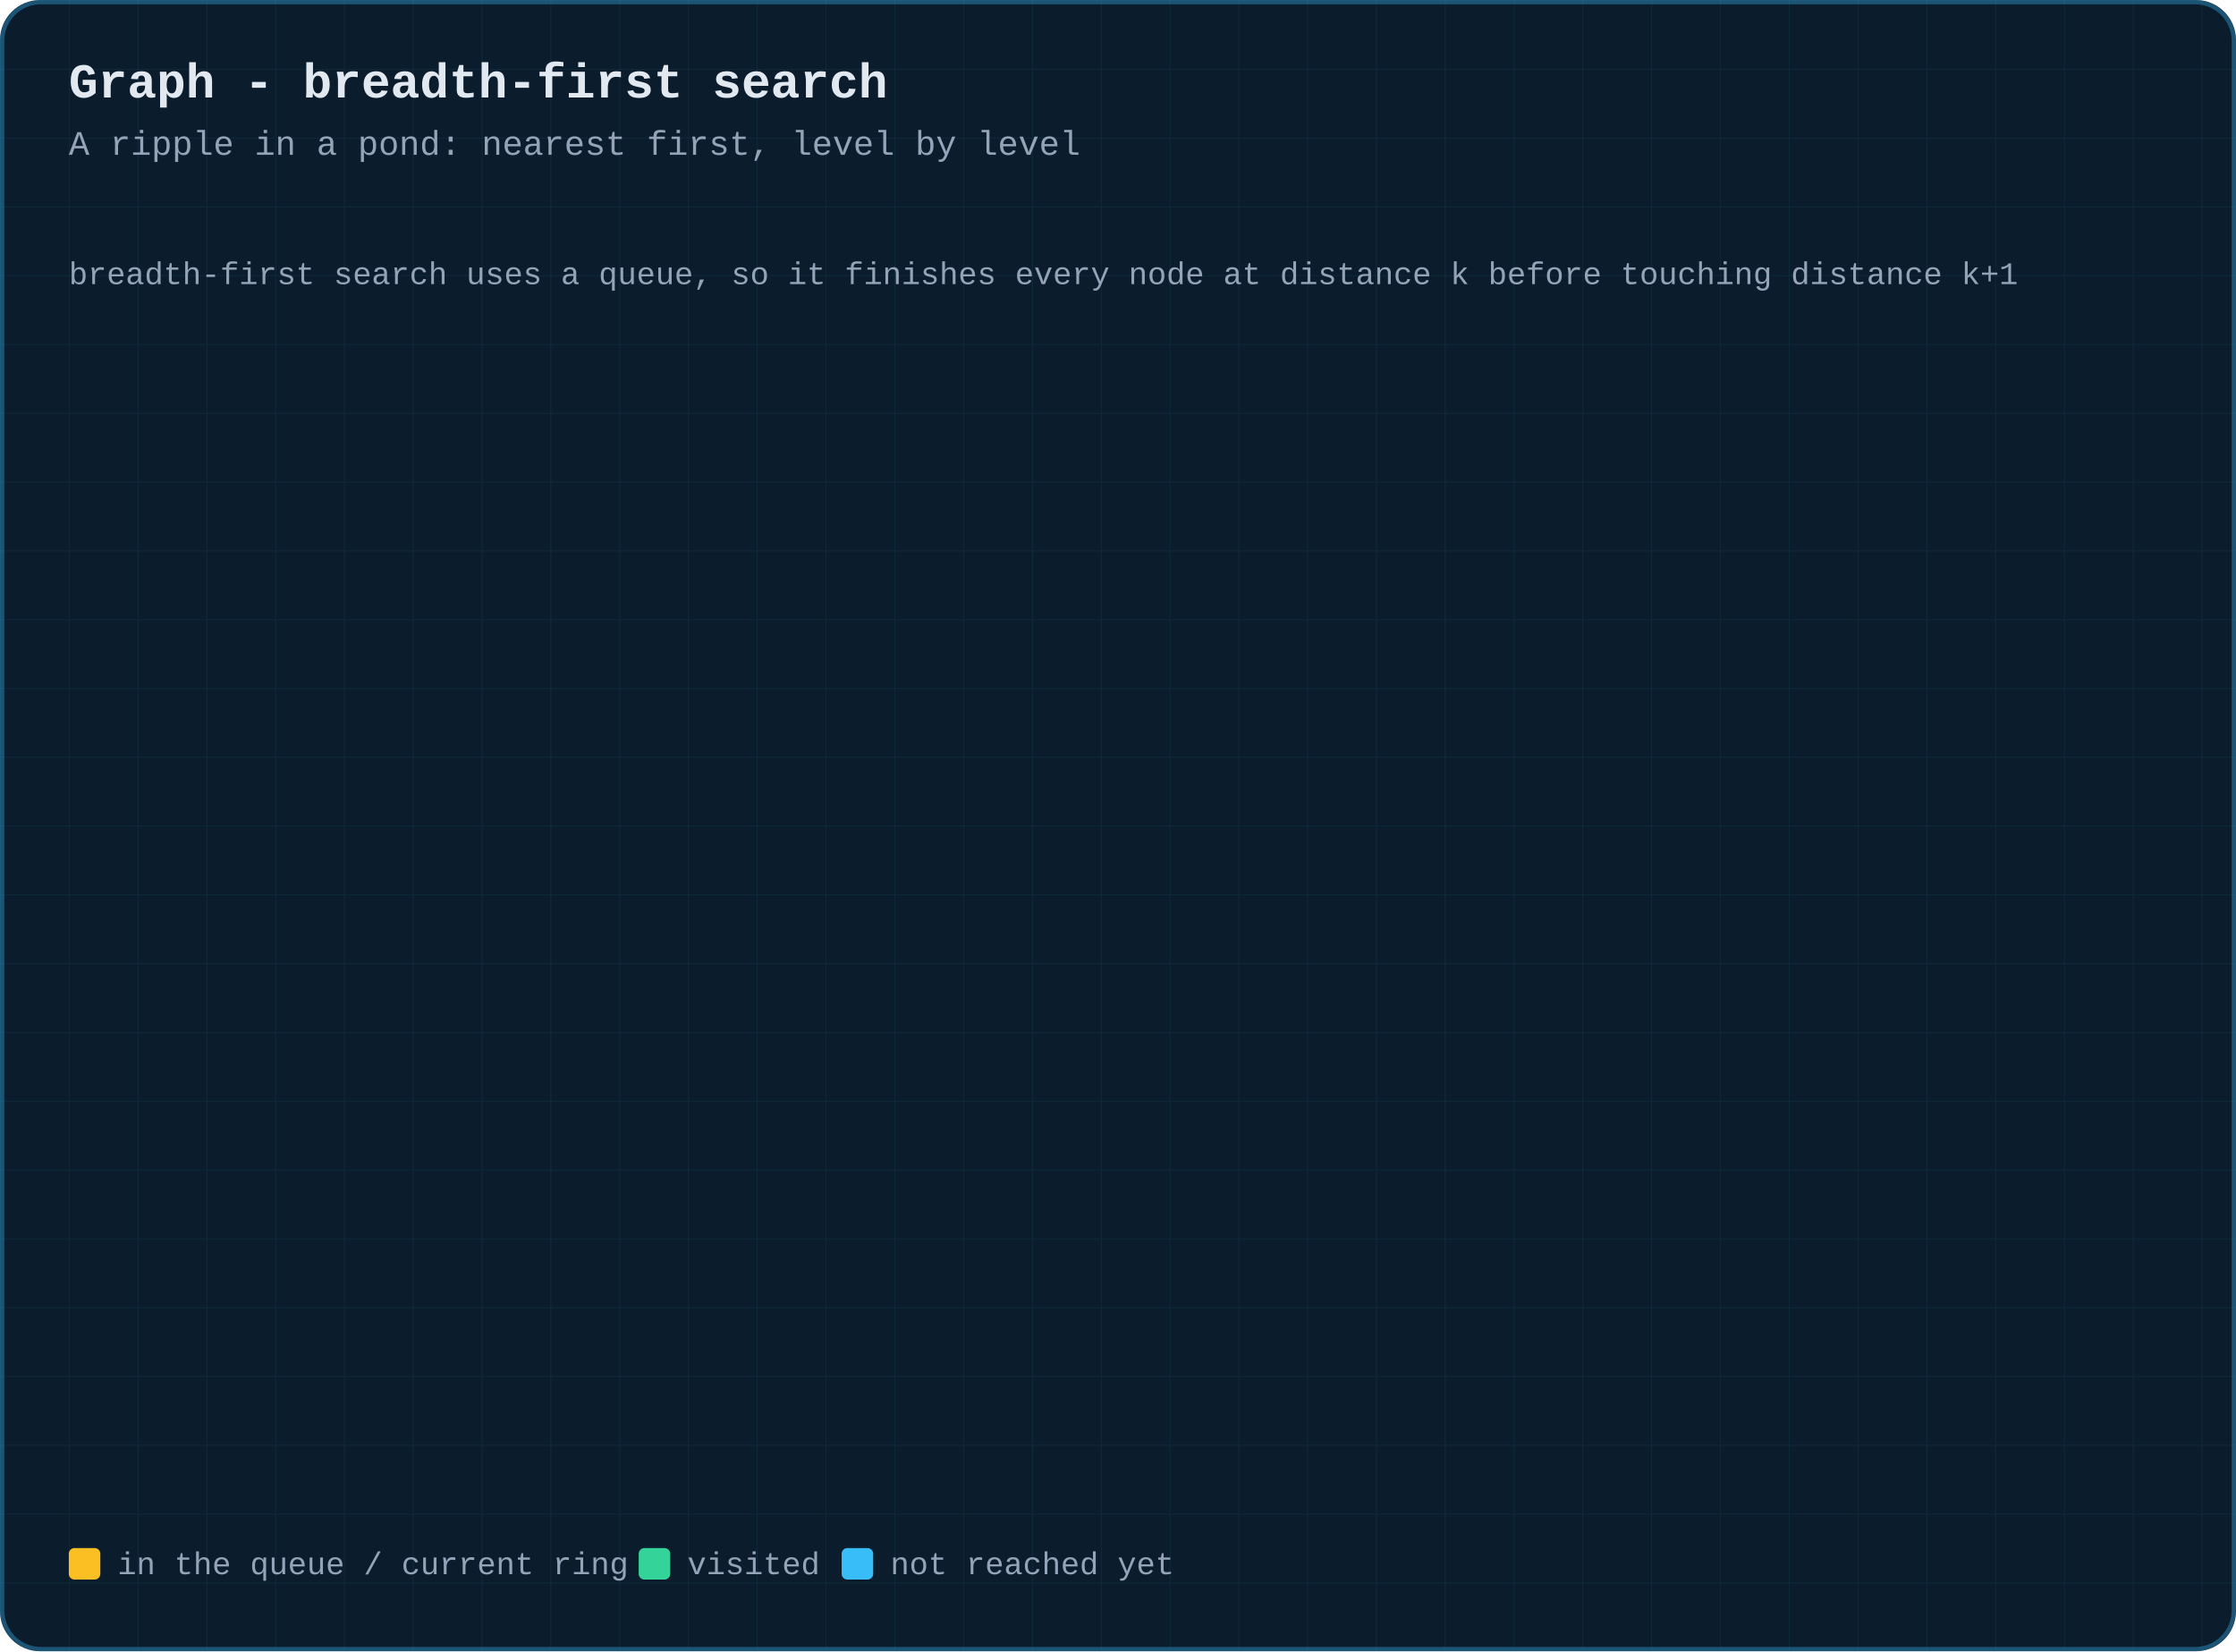
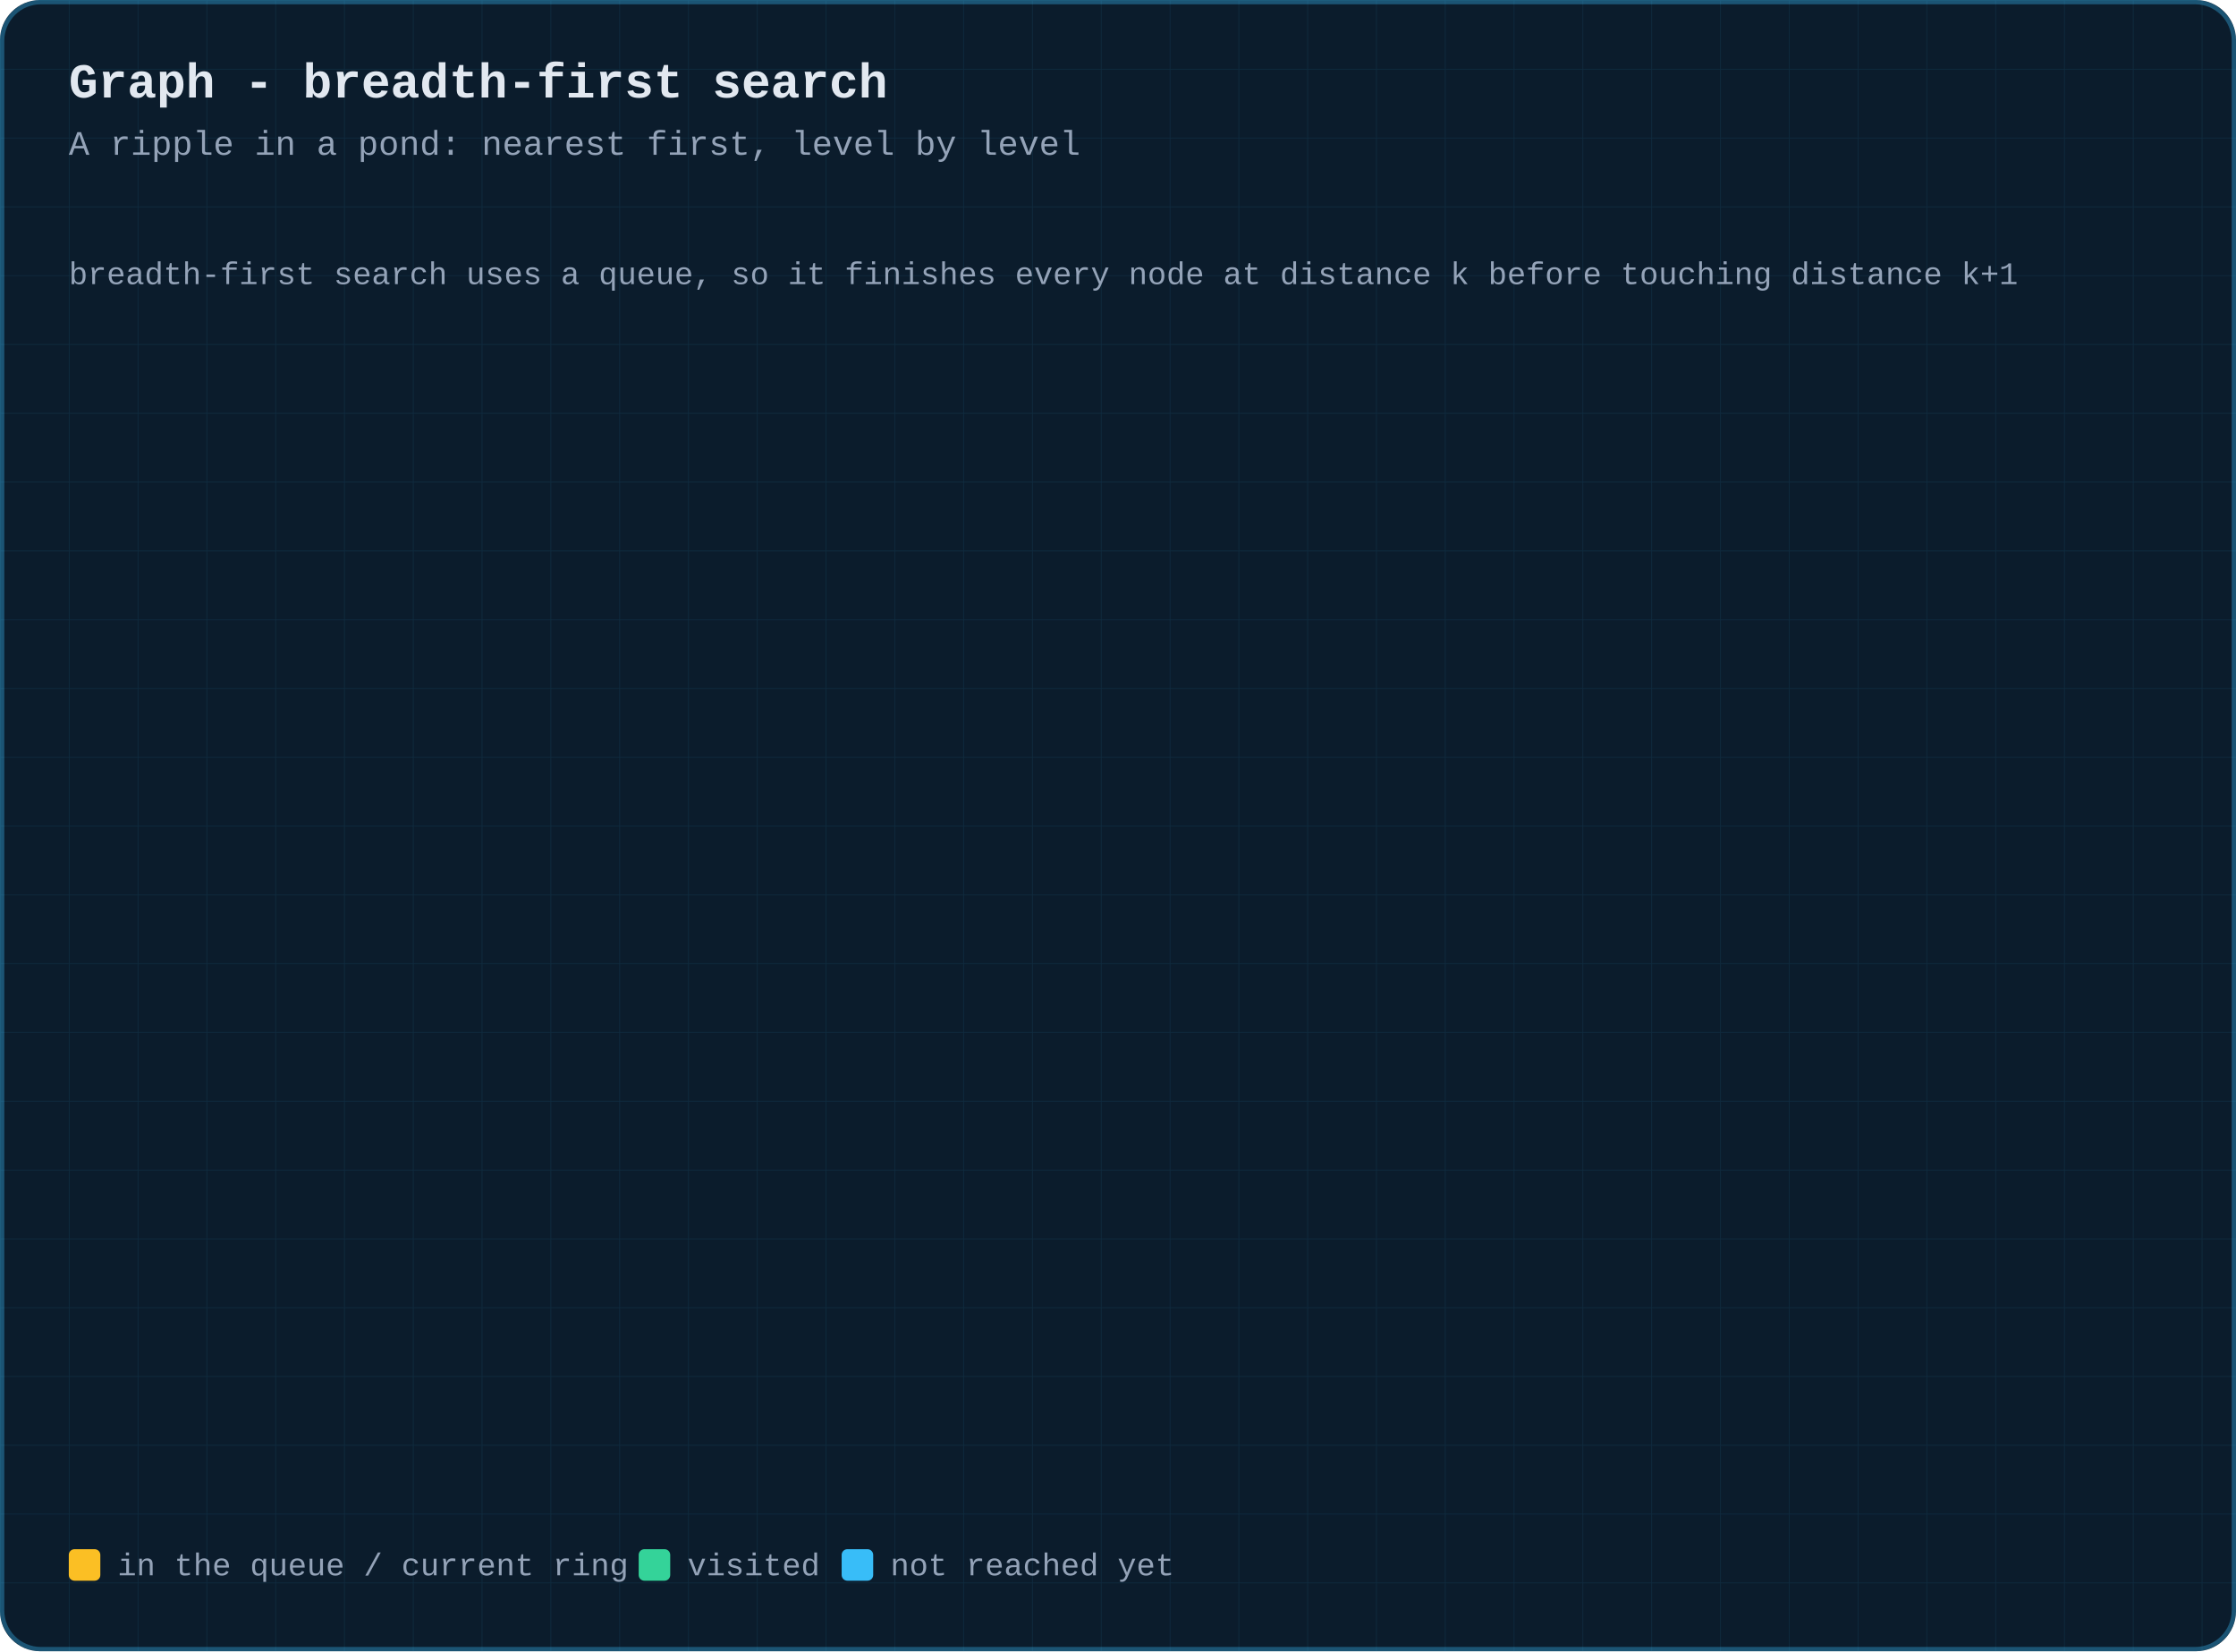
<svg xmlns="http://www.w3.org/2000/svg" viewBox="0 0 780 576" width="780" height="576" role="img" aria-label="Animation: breadth-first search expanding ring by ring from a start node using a queue">
  <defs>
    <pattern id="g" width="24" height="24" patternUnits="userSpaceOnUse">
      <path d="M24 0H0V24" fill="none" stroke="#38bdf8" stroke-width="0.5" opacity="0.09" />
    </pattern>
    <marker id="ar" viewBox="0 0 10 10" refX="9" refY="5" markerWidth="6" markerHeight="6" orient="auto-start-reverse">
      <path d="M0 0 L10 5 L0 10 z" fill="#38bdf8" />
    </marker>
    <marker id="ara" viewBox="0 0 10 10" refX="9" refY="5" markerWidth="6" markerHeight="6" orient="auto-start-reverse">
      <path d="M0 0 L10 5 L0 10 z" fill="#fbbf24" />
    </marker>
    <marker id="arg" viewBox="0 0 10 10" refX="9" refY="5" markerWidth="6" markerHeight="6" orient="auto-start-reverse">
      <path d="M0 0 L10 5 L0 10 z" fill="#34d399" />
    </marker>
  </defs>
  <style>
  text{font-family:ui-monospace, SFMono-Regular, Menlo, Consolas, 'Liberation Mono', monospace;dominant-baseline:middle}
  .title{fill:#e2e8f0;font-size:17px;font-weight:700;dominant-baseline:auto}
  .sub{fill:#94a3b8;font-size:12px;dominant-baseline:auto}
  .lbl{fill:#94a3b8;font-size:11px;text-anchor:middle}
  .lbl-l{fill:#94a3b8;font-size:11px}
  .val{fill:#e2e8f0;font-size:16px;text-anchor:middle;font-weight:600}
  .idx{fill:#64748b;font-size:10px;text-anchor:middle}
  .cell{fill:#0f2438;stroke:#38bdf8;stroke-width:1.5;rx:4}
  .step{fill:#fbbf24;font-size:12px;font-weight:700}
  .edge{stroke:#38bdf8;stroke-width:1.6;fill:none}
  .frm{opacity:0}
  #fr0{animation:fk0 10s infinite}
  @keyframes fk0{0%{opacity:1} 24.49%{opacity:1} 24.5%{opacity:0} 100%{opacity:0}}
  #fr1{animation:fk1 10s infinite}
  @keyframes fk1{0%{opacity:0} 24.49%{opacity:0} 24.5%{opacity:1} 44.99%{opacity:1} 45.0%{opacity:0} 100%{opacity:0}}
  #fr2{animation:fk2 10s infinite}
  @keyframes fk2{0%{opacity:0} 44.99%{opacity:0} 45.0%{opacity:1} 65.49%{opacity:1} 65.5%{opacity:0} 100%{opacity:0}}
  #fr3{animation:fk3 10s infinite}
  @keyframes fk3{0%{opacity:0} 65.49%{opacity:0} 65.5%{opacity:1} 100%{opacity:1}}

  </style>
  <rect x="0" y="0" width="780" height="576" rx="14" fill="#0b1c2c" />
  <rect x="0" y="0" width="780" height="576" rx="14" fill="url(#g)" />
  <rect x="0.75" y="0.75" width="778.5" height="574.5" rx="13.5" fill="none" stroke="#38bdf8" stroke-width="1.5" opacity="0.35" />
  <text class="title" x="24" y="34">Graph - breadth-first search</text>
  <text class="sub" x="24" y="54">A ripple in a pond: nearest first, level by level</text>
-   <g id="fr0" class="frm">
-     <line x1="142.2" y1="278.5" x2="247.8" y2="223.5" stroke="#38bdf8" stroke-width="1.5" opacity="0.4" />
-     <line x1="141.4" y1="302.9" x2="248.6" y2="367.1" stroke="#38bdf8" stroke-width="1.5" opacity="0.4" />
-     <line x1="294.3" y1="205.9" x2="405.7" y2="178.1" stroke="#38bdf8" stroke-width="1.5" opacity="0.4" />
-     <line x1="292.1" y1="223.6" x2="407.9" y2="284.4" stroke="#38bdf8" stroke-width="1.5" opacity="0.4" />
-     <line x1="292.1" y1="368.4" x2="407.9" y2="307.6" stroke="#38bdf8" stroke-width="1.5" opacity="0.4" />
-     <line x1="294.3" y1="386.1" x2="405.7" y2="413.9" stroke="#38bdf8" stroke-width="1.5" opacity="0.4" />
-     <line x1="449.8" y1="187.3" x2="570.2" y2="280.7" stroke="#38bdf8" stroke-width="1.5" opacity="0.4" />
-     <line x1="455.0" y1="296.0" x2="565.0" y2="296.0" stroke="#38bdf8" stroke-width="1.5" opacity="0.4" />
-     <line x1="449.8" y1="404.7" x2="570.2" y2="311.3" stroke="#38bdf8" stroke-width="1.5" opacity="0.4" />
-     <circle cx="120" cy="290" r="25" fill="#12303f" stroke="#fbbf24" stroke-width="2.4" />
-     <text x="120" y="291" font-size="15" font-weight="600" fill="#fbbf24" text-anchor="middle" dominant-baseline="middle">A</text>
-     <circle cx="270" cy="212" r="25" fill="#0f2438" stroke="#38bdf8" stroke-width="2.4" />
-     <text x="270" y="213" font-size="15" font-weight="600" fill="#e2e8f0" text-anchor="middle" dominant-baseline="middle">B</text>
-     <circle cx="270" cy="380" r="25" fill="#0f2438" stroke="#38bdf8" stroke-width="2.4" />
-     <text x="270" y="381" font-size="15" font-weight="600" fill="#e2e8f0" text-anchor="middle" dominant-baseline="middle">C</text>
-     <circle cx="430" cy="172" r="25" fill="#0f2438" stroke="#38bdf8" stroke-width="2.4" />
-     <text x="430" y="173" font-size="15" font-weight="600" fill="#e2e8f0" text-anchor="middle" dominant-baseline="middle">D</text>
-     <circle cx="430" cy="296" r="25" fill="#0f2438" stroke="#38bdf8" stroke-width="2.4" />
-     <text x="430" y="297" font-size="15" font-weight="600" fill="#e2e8f0" text-anchor="middle" dominant-baseline="middle">E</text>
-     <circle cx="430" cy="420" r="25" fill="#0f2438" stroke="#38bdf8" stroke-width="2.4" />
-     <text x="430" y="421" font-size="15" font-weight="600" fill="#e2e8f0" text-anchor="middle" dominant-baseline="middle">F</text>
-     <circle cx="590" cy="296" r="25" fill="#0f2438" stroke="#38bdf8" stroke-width="2.4" />
-     <text x="590" y="297" font-size="15" font-weight="600" fill="#e2e8f0" text-anchor="middle" dominant-baseline="middle">G</text>
-     <text x="24" y="491" font-size="12" fill="#94a3b8">queue (FIFO)</text>
-     <rect x="150" y="474" width="42" height="34" rx="4" fill="#0f2438" stroke="#fbbf24" stroke-width="1.8" />
-     <text x="171" y="491" font-size="14" fill="#fbbf24" text-anchor="middle" dominant-baseline="middle">B</text>
-     <rect x="200" y="474" width="42" height="34" rx="4" fill="#0f2438" stroke="#fbbf24" stroke-width="1.8" />
-     <text x="221" y="491" font-size="14" fill="#fbbf24" text-anchor="middle" dominant-baseline="middle">C</text>
-     <text class="step" x="24" y="118">start at A, put its neighbours in a queue</text>
+   <text class="lbl-l hdrline" x="24" y="96">breadth-first search uses a queue, so it finishes every node at distance k before touching distance k+1</text>
+   <g transform="translate(0,0.4)">
+     <g id="fr0" class="frm">
+       <line x1="142.2" y1="278.5" x2="247.8" y2="223.5" stroke="#38bdf8" stroke-width="1.5" opacity="0.4" />
+       <line x1="141.4" y1="302.9" x2="248.6" y2="367.1" stroke="#38bdf8" stroke-width="1.5" opacity="0.4" />
+       <line x1="294.3" y1="205.9" x2="405.7" y2="178.1" stroke="#38bdf8" stroke-width="1.5" opacity="0.4" />
+       <line x1="292.1" y1="223.6" x2="407.9" y2="284.4" stroke="#38bdf8" stroke-width="1.5" opacity="0.4" />
+       <line x1="292.1" y1="368.4" x2="407.9" y2="307.6" stroke="#38bdf8" stroke-width="1.5" opacity="0.4" />
+       <line x1="294.3" y1="386.1" x2="405.7" y2="413.9" stroke="#38bdf8" stroke-width="1.5" opacity="0.4" />
+       <line x1="449.8" y1="187.3" x2="570.2" y2="280.7" stroke="#38bdf8" stroke-width="1.5" opacity="0.4" />
+       <line x1="455.0" y1="296.0" x2="565.0" y2="296.0" stroke="#38bdf8" stroke-width="1.5" opacity="0.4" />
+       <line x1="449.8" y1="404.7" x2="570.2" y2="311.3" stroke="#38bdf8" stroke-width="1.5" opacity="0.4" />
+       <circle cx="120" cy="290" r="25" fill="#12303f" stroke="#fbbf24" stroke-width="2.4" />
+       <text x="120" y="291" font-size="15" font-weight="600" fill="#fbbf24" text-anchor="middle" dominant-baseline="middle">A</text>
+       <circle cx="270" cy="212" r="25" fill="#0f2438" stroke="#38bdf8" stroke-width="2.4" />
+       <text x="270" y="213" font-size="15" font-weight="600" fill="#e2e8f0" text-anchor="middle" dominant-baseline="middle">B</text>
+       <circle cx="270" cy="380" r="25" fill="#0f2438" stroke="#38bdf8" stroke-width="2.4" />
+       <text x="270" y="381" font-size="15" font-weight="600" fill="#e2e8f0" text-anchor="middle" dominant-baseline="middle">C</text>
+       <circle cx="430" cy="172" r="25" fill="#0f2438" stroke="#38bdf8" stroke-width="2.4" />
+       <text x="430" y="173" font-size="15" font-weight="600" fill="#e2e8f0" text-anchor="middle" dominant-baseline="middle">D</text>
+       <circle cx="430" cy="296" r="25" fill="#0f2438" stroke="#38bdf8" stroke-width="2.4" />
+       <text x="430" y="297" font-size="15" font-weight="600" fill="#e2e8f0" text-anchor="middle" dominant-baseline="middle">E</text>
+       <circle cx="430" cy="420" r="25" fill="#0f2438" stroke="#38bdf8" stroke-width="2.4" />
+       <text x="430" y="421" font-size="15" font-weight="600" fill="#e2e8f0" text-anchor="middle" dominant-baseline="middle">F</text>
+       <circle cx="590" cy="296" r="25" fill="#0f2438" stroke="#38bdf8" stroke-width="2.4" />
+       <text x="590" y="297" font-size="15" font-weight="600" fill="#e2e8f0" text-anchor="middle" dominant-baseline="middle">G</text>
+       <text x="24" y="491" font-size="12" fill="#94a3b8">queue (FIFO)</text>
+       <rect x="150" y="474" width="42" height="34" rx="4" fill="#0f2438" stroke="#fbbf24" stroke-width="1.8" />
+       <text x="171" y="491" font-size="14" fill="#fbbf24" text-anchor="middle" dominant-baseline="middle">B</text>
+       <rect x="200" y="474" width="42" height="34" rx="4" fill="#0f2438" stroke="#fbbf24" stroke-width="1.8" />
+       <text x="221" y="491" font-size="14" fill="#fbbf24" text-anchor="middle" dominant-baseline="middle">C</text>
+       <text class="step" x="24" y="118">start at A, put its neighbours in a queue</text>
+     </g>
+     <g id="fr1" class="frm">
+       <line x1="142.2" y1="278.5" x2="247.8" y2="223.5" stroke="#34d399" stroke-width="2.8" opacity="1" />
+       <line x1="141.4" y1="302.9" x2="248.6" y2="367.1" stroke="#34d399" stroke-width="2.8" opacity="1" />
+       <line x1="294.3" y1="205.9" x2="405.7" y2="178.1" stroke="#38bdf8" stroke-width="1.5" opacity="0.4" />
+       <line x1="292.1" y1="223.6" x2="407.9" y2="284.4" stroke="#38bdf8" stroke-width="1.5" opacity="0.4" />
+       <line x1="292.1" y1="368.4" x2="407.9" y2="307.6" stroke="#38bdf8" stroke-width="1.5" opacity="0.4" />
+       <line x1="294.3" y1="386.1" x2="405.7" y2="413.9" stroke="#38bdf8" stroke-width="1.5" opacity="0.4" />
+       <line x1="449.8" y1="187.3" x2="570.2" y2="280.7" stroke="#38bdf8" stroke-width="1.5" opacity="0.4" />
+       <line x1="455.0" y1="296.0" x2="565.0" y2="296.0" stroke="#38bdf8" stroke-width="1.5" opacity="0.4" />
+       <line x1="449.8" y1="404.7" x2="570.2" y2="311.3" stroke="#38bdf8" stroke-width="1.5" opacity="0.4" />
+       <circle cx="120" cy="290" r="25" fill="#12303f" stroke="#34d399" stroke-width="2.4" />
+       <text x="120" y="291" font-size="15" font-weight="600" fill="#34d399" text-anchor="middle" dominant-baseline="middle">A</text>
+       <circle cx="270" cy="212" r="25" fill="#12303f" stroke="#fbbf24" stroke-width="2.4" />
+       <text x="270" y="213" font-size="15" font-weight="600" fill="#fbbf24" text-anchor="middle" dominant-baseline="middle">B</text>
+       <circle cx="270" cy="380" r="25" fill="#12303f" stroke="#fbbf24" stroke-width="2.4" />
+       <text x="270" y="381" font-size="15" font-weight="600" fill="#fbbf24" text-anchor="middle" dominant-baseline="middle">C</text>
+       <circle cx="430" cy="172" r="25" fill="#0f2438" stroke="#38bdf8" stroke-width="2.4" />
+       <text x="430" y="173" font-size="15" font-weight="600" fill="#e2e8f0" text-anchor="middle" dominant-baseline="middle">D</text>
+       <circle cx="430" cy="296" r="25" fill="#0f2438" stroke="#38bdf8" stroke-width="2.4" />
+       <text x="430" y="297" font-size="15" font-weight="600" fill="#e2e8f0" text-anchor="middle" dominant-baseline="middle">E</text>
+       <circle cx="430" cy="420" r="25" fill="#0f2438" stroke="#38bdf8" stroke-width="2.4" />
+       <text x="430" y="421" font-size="15" font-weight="600" fill="#e2e8f0" text-anchor="middle" dominant-baseline="middle">F</text>
+       <circle cx="590" cy="296" r="25" fill="#0f2438" stroke="#38bdf8" stroke-width="2.4" />
+       <text x="590" y="297" font-size="15" font-weight="600" fill="#e2e8f0" text-anchor="middle" dominant-baseline="middle">G</text>
+       <text x="24" y="491" font-size="12" fill="#94a3b8">queue (FIFO)</text>
+       <rect x="150" y="474" width="42" height="34" rx="4" fill="#0f2438" stroke="#fbbf24" stroke-width="1.8" />
+       <text x="171" y="491" font-size="14" fill="#fbbf24" text-anchor="middle" dominant-baseline="middle">D</text>
+       <rect x="200" y="474" width="42" height="34" rx="4" fill="#0f2438" stroke="#fbbf24" stroke-width="1.8" />
+       <text x="221" y="491" font-size="14" fill="#fbbf24" text-anchor="middle" dominant-baseline="middle">E</text>
+       <rect x="250" y="474" width="42" height="34" rx="4" fill="#0f2438" stroke="#fbbf24" stroke-width="1.8" />
+       <text x="271" y="491" font-size="14" fill="#fbbf24" text-anchor="middle" dominant-baseline="middle">F</text>
+       <text class="step" x="24" y="118">ring 1: everything one edge from A is visited before anything two edges away</text>
+     </g>
+     <g id="fr2" class="frm">
+       <line x1="142.2" y1="278.5" x2="247.8" y2="223.5" stroke="#34d399" stroke-width="2.8" opacity="1" />
+       <line x1="141.4" y1="302.9" x2="248.6" y2="367.1" stroke="#34d399" stroke-width="2.8" opacity="1" />
+       <line x1="294.3" y1="205.9" x2="405.7" y2="178.1" stroke="#34d399" stroke-width="2.8" opacity="1" />
+       <line x1="292.1" y1="223.6" x2="407.9" y2="284.4" stroke="#34d399" stroke-width="2.8" opacity="1" />
+       <line x1="292.1" y1="368.4" x2="407.9" y2="307.6" stroke="#38bdf8" stroke-width="1.5" opacity="0.4" />
+       <line x1="294.3" y1="386.1" x2="405.7" y2="413.9" stroke="#34d399" stroke-width="2.8" opacity="1" />
+       <line x1="449.8" y1="187.3" x2="570.2" y2="280.7" stroke="#38bdf8" stroke-width="1.5" opacity="0.4" />
+       <line x1="455.0" y1="296.0" x2="565.0" y2="296.0" stroke="#38bdf8" stroke-width="1.5" opacity="0.4" />
+       <line x1="449.8" y1="404.7" x2="570.2" y2="311.3" stroke="#38bdf8" stroke-width="1.5" opacity="0.4" />
+       <circle cx="120" cy="290" r="25" fill="#12303f" stroke="#34d399" stroke-width="2.4" />
+       <text x="120" y="291" font-size="15" font-weight="600" fill="#34d399" text-anchor="middle" dominant-baseline="middle">A</text>
+       <circle cx="270" cy="212" r="25" fill="#12303f" stroke="#34d399" stroke-width="2.4" />
+       <text x="270" y="213" font-size="15" font-weight="600" fill="#34d399" text-anchor="middle" dominant-baseline="middle">B</text>
+       <circle cx="270" cy="380" r="25" fill="#12303f" stroke="#34d399" stroke-width="2.4" />
+       <text x="270" y="381" font-size="15" font-weight="600" fill="#34d399" text-anchor="middle" dominant-baseline="middle">C</text>
+       <circle cx="430" cy="172" r="25" fill="#12303f" stroke="#fbbf24" stroke-width="2.4" />
+       <text x="430" y="173" font-size="15" font-weight="600" fill="#fbbf24" text-anchor="middle" dominant-baseline="middle">D</text>
+       <circle cx="430" cy="296" r="25" fill="#12303f" stroke="#fbbf24" stroke-width="2.4" />
+       <text x="430" y="297" font-size="15" font-weight="600" fill="#fbbf24" text-anchor="middle" dominant-baseline="middle">E</text>
+       <circle cx="430" cy="420" r="25" fill="#12303f" stroke="#fbbf24" stroke-width="2.4" />
+       <text x="430" y="421" font-size="15" font-weight="600" fill="#fbbf24" text-anchor="middle" dominant-baseline="middle">F</text>
+       <circle cx="590" cy="296" r="25" fill="#0f2438" stroke="#38bdf8" stroke-width="2.4" />
+       <text x="590" y="297" font-size="15" font-weight="600" fill="#e2e8f0" text-anchor="middle" dominant-baseline="middle">G</text>
+       <text x="24" y="491" font-size="12" fill="#94a3b8">queue (FIFO)</text>
+       <rect x="150" y="474" width="42" height="34" rx="4" fill="#0f2438" stroke="#fbbf24" stroke-width="1.8" />
+       <text x="171" y="491" font-size="14" fill="#fbbf24" text-anchor="middle" dominant-baseline="middle">G</text>
+       <text class="step" x="24" y="118">ring 2: the frontier expands outward evenly, like a ripple</text>
+     </g>
+     <g id="fr3" class="frm">
+       <line x1="142.2" y1="278.5" x2="247.8" y2="223.5" stroke="#34d399" stroke-width="2.8" opacity="1" />
+       <line x1="141.4" y1="302.9" x2="248.6" y2="367.1" stroke="#34d399" stroke-width="2.8" opacity="1" />
+       <line x1="294.3" y1="205.9" x2="405.7" y2="178.1" stroke="#34d399" stroke-width="2.8" opacity="1" />
+       <line x1="292.1" y1="223.6" x2="407.9" y2="284.4" stroke="#34d399" stroke-width="2.8" opacity="1" />
+       <line x1="292.1" y1="368.4" x2="407.9" y2="307.6" stroke="#38bdf8" stroke-width="1.5" opacity="0.4" />
+       <line x1="294.3" y1="386.1" x2="405.7" y2="413.9" stroke="#34d399" stroke-width="2.8" opacity="1" />
+       <line x1="449.8" y1="187.3" x2="570.2" y2="280.7" stroke="#34d399" stroke-width="2.8" opacity="1" />
+       <line x1="455.0" y1="296.0" x2="565.0" y2="296.0" stroke="#38bdf8" stroke-width="1.5" opacity="0.4" />
+       <line x1="449.8" y1="404.7" x2="570.2" y2="311.3" stroke="#38bdf8" stroke-width="1.5" opacity="0.4" />
+       <circle cx="120" cy="290" r="25" fill="#12303f" stroke="#34d399" stroke-width="2.4" />
+       <text x="120" y="291" font-size="15" font-weight="600" fill="#34d399" text-anchor="middle" dominant-baseline="middle">A</text>
+       <circle cx="270" cy="212" r="25" fill="#12303f" stroke="#34d399" stroke-width="2.4" />
+       <text x="270" y="213" font-size="15" font-weight="600" fill="#34d399" text-anchor="middle" dominant-baseline="middle">B</text>
+       <circle cx="270" cy="380" r="25" fill="#12303f" stroke="#34d399" stroke-width="2.4" />
+       <text x="270" y="381" font-size="15" font-weight="600" fill="#34d399" text-anchor="middle" dominant-baseline="middle">C</text>
+       <circle cx="430" cy="172" r="25" fill="#12303f" stroke="#34d399" stroke-width="2.4" />
+       <text x="430" y="173" font-size="15" font-weight="600" fill="#34d399" text-anchor="middle" dominant-baseline="middle">D</text>
+       <circle cx="430" cy="296" r="25" fill="#12303f" stroke="#34d399" stroke-width="2.4" />
+       <text x="430" y="297" font-size="15" font-weight="600" fill="#34d399" text-anchor="middle" dominant-baseline="middle">E</text>
+       <circle cx="430" cy="420" r="25" fill="#12303f" stroke="#34d399" stroke-width="2.4" />
+       <text x="430" y="421" font-size="15" font-weight="600" fill="#34d399" text-anchor="middle" dominant-baseline="middle">F</text>
+       <circle cx="590" cy="296" r="25" fill="#12303f" stroke="#34d399" stroke-width="2.4" />
+       <text x="590" y="297" font-size="15" font-weight="600" fill="#34d399" text-anchor="middle" dominant-baseline="middle">G</text>
+       <text x="24" y="491" font-size="12" fill="#94a3b8">queue (FIFO)</text>
+       <text x="150" y="491" font-size="13" fill="#94a3b8">(empty)</text>
+       <text class="step" x="24" y="118">G is reached on ring 3 - and because BFS expands by distance, that path is the shortest in edges</text>
+     </g>
+     <rect x="24" y="540" width="11" height="11" rx="2" fill="#fbbf24" />
+     <text class="lbl-l" x="41" y="546">in the queue / current ring</text>
+     <rect x="222.8" y="540" width="11" height="11" rx="2" fill="#34d399" />
+     <text class="lbl-l" x="239.8" y="546">visited</text>
+     <rect x="293.6" y="540" width="11" height="11" rx="2" fill="#38bdf8" />
+     <text class="lbl-l" x="310.6" y="546">not reached yet</text>
  </g>
-   <g id="fr1" class="frm">
-     <line x1="142.2" y1="278.5" x2="247.8" y2="223.5" stroke="#34d399" stroke-width="2.8" opacity="1" />
-     <line x1="141.4" y1="302.9" x2="248.6" y2="367.1" stroke="#34d399" stroke-width="2.8" opacity="1" />
-     <line x1="294.3" y1="205.9" x2="405.7" y2="178.1" stroke="#38bdf8" stroke-width="1.5" opacity="0.4" />
-     <line x1="292.1" y1="223.6" x2="407.9" y2="284.4" stroke="#38bdf8" stroke-width="1.5" opacity="0.4" />
-     <line x1="292.1" y1="368.4" x2="407.9" y2="307.6" stroke="#38bdf8" stroke-width="1.5" opacity="0.4" />
-     <line x1="294.3" y1="386.1" x2="405.7" y2="413.9" stroke="#38bdf8" stroke-width="1.5" opacity="0.4" />
-     <line x1="449.8" y1="187.3" x2="570.2" y2="280.7" stroke="#38bdf8" stroke-width="1.5" opacity="0.4" />
-     <line x1="455.0" y1="296.0" x2="565.0" y2="296.0" stroke="#38bdf8" stroke-width="1.5" opacity="0.4" />
-     <line x1="449.8" y1="404.7" x2="570.2" y2="311.3" stroke="#38bdf8" stroke-width="1.5" opacity="0.4" />
-     <circle cx="120" cy="290" r="25" fill="#12303f" stroke="#34d399" stroke-width="2.4" />
-     <text x="120" y="291" font-size="15" font-weight="600" fill="#34d399" text-anchor="middle" dominant-baseline="middle">A</text>
-     <circle cx="270" cy="212" r="25" fill="#12303f" stroke="#fbbf24" stroke-width="2.4" />
-     <text x="270" y="213" font-size="15" font-weight="600" fill="#fbbf24" text-anchor="middle" dominant-baseline="middle">B</text>
-     <circle cx="270" cy="380" r="25" fill="#12303f" stroke="#fbbf24" stroke-width="2.4" />
-     <text x="270" y="381" font-size="15" font-weight="600" fill="#fbbf24" text-anchor="middle" dominant-baseline="middle">C</text>
-     <circle cx="430" cy="172" r="25" fill="#0f2438" stroke="#38bdf8" stroke-width="2.4" />
-     <text x="430" y="173" font-size="15" font-weight="600" fill="#e2e8f0" text-anchor="middle" dominant-baseline="middle">D</text>
-     <circle cx="430" cy="296" r="25" fill="#0f2438" stroke="#38bdf8" stroke-width="2.4" />
-     <text x="430" y="297" font-size="15" font-weight="600" fill="#e2e8f0" text-anchor="middle" dominant-baseline="middle">E</text>
-     <circle cx="430" cy="420" r="25" fill="#0f2438" stroke="#38bdf8" stroke-width="2.4" />
-     <text x="430" y="421" font-size="15" font-weight="600" fill="#e2e8f0" text-anchor="middle" dominant-baseline="middle">F</text>
-     <circle cx="590" cy="296" r="25" fill="#0f2438" stroke="#38bdf8" stroke-width="2.4" />
-     <text x="590" y="297" font-size="15" font-weight="600" fill="#e2e8f0" text-anchor="middle" dominant-baseline="middle">G</text>
-     <text x="24" y="491" font-size="12" fill="#94a3b8">queue (FIFO)</text>
-     <rect x="150" y="474" width="42" height="34" rx="4" fill="#0f2438" stroke="#fbbf24" stroke-width="1.8" />
-     <text x="171" y="491" font-size="14" fill="#fbbf24" text-anchor="middle" dominant-baseline="middle">D</text>
-     <rect x="200" y="474" width="42" height="34" rx="4" fill="#0f2438" stroke="#fbbf24" stroke-width="1.8" />
-     <text x="221" y="491" font-size="14" fill="#fbbf24" text-anchor="middle" dominant-baseline="middle">E</text>
-     <rect x="250" y="474" width="42" height="34" rx="4" fill="#0f2438" stroke="#fbbf24" stroke-width="1.8" />
-     <text x="271" y="491" font-size="14" fill="#fbbf24" text-anchor="middle" dominant-baseline="middle">F</text>
-     <text class="step" x="24" y="118">ring 1: everything one edge from A is visited before anything two edges away</text>
-   </g>
-   <g id="fr2" class="frm">
-     <line x1="142.2" y1="278.5" x2="247.8" y2="223.5" stroke="#34d399" stroke-width="2.8" opacity="1" />
-     <line x1="141.4" y1="302.9" x2="248.6" y2="367.1" stroke="#34d399" stroke-width="2.8" opacity="1" />
-     <line x1="294.3" y1="205.9" x2="405.7" y2="178.1" stroke="#34d399" stroke-width="2.8" opacity="1" />
-     <line x1="292.1" y1="223.6" x2="407.9" y2="284.4" stroke="#34d399" stroke-width="2.8" opacity="1" />
-     <line x1="292.1" y1="368.4" x2="407.9" y2="307.6" stroke="#38bdf8" stroke-width="1.5" opacity="0.4" />
-     <line x1="294.3" y1="386.1" x2="405.7" y2="413.9" stroke="#34d399" stroke-width="2.8" opacity="1" />
-     <line x1="449.8" y1="187.3" x2="570.2" y2="280.7" stroke="#38bdf8" stroke-width="1.5" opacity="0.4" />
-     <line x1="455.0" y1="296.0" x2="565.0" y2="296.0" stroke="#38bdf8" stroke-width="1.5" opacity="0.4" />
-     <line x1="449.8" y1="404.7" x2="570.2" y2="311.3" stroke="#38bdf8" stroke-width="1.5" opacity="0.4" />
-     <circle cx="120" cy="290" r="25" fill="#12303f" stroke="#34d399" stroke-width="2.4" />
-     <text x="120" y="291" font-size="15" font-weight="600" fill="#34d399" text-anchor="middle" dominant-baseline="middle">A</text>
-     <circle cx="270" cy="212" r="25" fill="#12303f" stroke="#34d399" stroke-width="2.4" />
-     <text x="270" y="213" font-size="15" font-weight="600" fill="#34d399" text-anchor="middle" dominant-baseline="middle">B</text>
-     <circle cx="270" cy="380" r="25" fill="#12303f" stroke="#34d399" stroke-width="2.4" />
-     <text x="270" y="381" font-size="15" font-weight="600" fill="#34d399" text-anchor="middle" dominant-baseline="middle">C</text>
-     <circle cx="430" cy="172" r="25" fill="#12303f" stroke="#fbbf24" stroke-width="2.4" />
-     <text x="430" y="173" font-size="15" font-weight="600" fill="#fbbf24" text-anchor="middle" dominant-baseline="middle">D</text>
-     <circle cx="430" cy="296" r="25" fill="#12303f" stroke="#fbbf24" stroke-width="2.4" />
-     <text x="430" y="297" font-size="15" font-weight="600" fill="#fbbf24" text-anchor="middle" dominant-baseline="middle">E</text>
-     <circle cx="430" cy="420" r="25" fill="#12303f" stroke="#fbbf24" stroke-width="2.4" />
-     <text x="430" y="421" font-size="15" font-weight="600" fill="#fbbf24" text-anchor="middle" dominant-baseline="middle">F</text>
-     <circle cx="590" cy="296" r="25" fill="#0f2438" stroke="#38bdf8" stroke-width="2.4" />
-     <text x="590" y="297" font-size="15" font-weight="600" fill="#e2e8f0" text-anchor="middle" dominant-baseline="middle">G</text>
-     <text x="24" y="491" font-size="12" fill="#94a3b8">queue (FIFO)</text>
-     <rect x="150" y="474" width="42" height="34" rx="4" fill="#0f2438" stroke="#fbbf24" stroke-width="1.8" />
-     <text x="171" y="491" font-size="14" fill="#fbbf24" text-anchor="middle" dominant-baseline="middle">G</text>
-     <text class="step" x="24" y="118">ring 2: the frontier expands outward evenly, like a ripple</text>
-   </g>
-   <g id="fr3" class="frm">
-     <line x1="142.2" y1="278.5" x2="247.8" y2="223.5" stroke="#34d399" stroke-width="2.8" opacity="1" />
-     <line x1="141.4" y1="302.9" x2="248.6" y2="367.1" stroke="#34d399" stroke-width="2.8" opacity="1" />
-     <line x1="294.3" y1="205.9" x2="405.7" y2="178.1" stroke="#34d399" stroke-width="2.8" opacity="1" />
-     <line x1="292.1" y1="223.6" x2="407.9" y2="284.4" stroke="#34d399" stroke-width="2.8" opacity="1" />
-     <line x1="292.1" y1="368.4" x2="407.9" y2="307.6" stroke="#38bdf8" stroke-width="1.5" opacity="0.4" />
-     <line x1="294.3" y1="386.1" x2="405.7" y2="413.9" stroke="#34d399" stroke-width="2.8" opacity="1" />
-     <line x1="449.8" y1="187.3" x2="570.2" y2="280.7" stroke="#34d399" stroke-width="2.8" opacity="1" />
-     <line x1="455.0" y1="296.0" x2="565.0" y2="296.0" stroke="#38bdf8" stroke-width="1.5" opacity="0.4" />
-     <line x1="449.8" y1="404.7" x2="570.2" y2="311.3" stroke="#38bdf8" stroke-width="1.5" opacity="0.4" />
-     <circle cx="120" cy="290" r="25" fill="#12303f" stroke="#34d399" stroke-width="2.4" />
-     <text x="120" y="291" font-size="15" font-weight="600" fill="#34d399" text-anchor="middle" dominant-baseline="middle">A</text>
-     <circle cx="270" cy="212" r="25" fill="#12303f" stroke="#34d399" stroke-width="2.4" />
-     <text x="270" y="213" font-size="15" font-weight="600" fill="#34d399" text-anchor="middle" dominant-baseline="middle">B</text>
-     <circle cx="270" cy="380" r="25" fill="#12303f" stroke="#34d399" stroke-width="2.4" />
-     <text x="270" y="381" font-size="15" font-weight="600" fill="#34d399" text-anchor="middle" dominant-baseline="middle">C</text>
-     <circle cx="430" cy="172" r="25" fill="#12303f" stroke="#34d399" stroke-width="2.4" />
-     <text x="430" y="173" font-size="15" font-weight="600" fill="#34d399" text-anchor="middle" dominant-baseline="middle">D</text>
-     <circle cx="430" cy="296" r="25" fill="#12303f" stroke="#34d399" stroke-width="2.4" />
-     <text x="430" y="297" font-size="15" font-weight="600" fill="#34d399" text-anchor="middle" dominant-baseline="middle">E</text>
-     <circle cx="430" cy="420" r="25" fill="#12303f" stroke="#34d399" stroke-width="2.4" />
-     <text x="430" y="421" font-size="15" font-weight="600" fill="#34d399" text-anchor="middle" dominant-baseline="middle">F</text>
-     <circle cx="590" cy="296" r="25" fill="#12303f" stroke="#34d399" stroke-width="2.4" />
-     <text x="590" y="297" font-size="15" font-weight="600" fill="#34d399" text-anchor="middle" dominant-baseline="middle">G</text>
-     <text x="24" y="491" font-size="12" fill="#94a3b8">queue (FIFO)</text>
-     <text x="150" y="491" font-size="13" fill="#94a3b8">(empty)</text>
-     <text class="step" x="24" y="118">G is reached on ring 3 - and because BFS expands by distance, that path is the shortest in edges</text>
-   </g>
-   <text class="lbl-l" x="24" y="96">breadth-first search uses a queue, so it finishes every node at distance k before touching distance k+1</text>
-   <rect x="24" y="540" width="11" height="11" rx="2" fill="#fbbf24" />
-   <text class="lbl-l" x="41" y="546">in the queue / current ring</text>
-   <rect x="222.8" y="540" width="11" height="11" rx="2" fill="#34d399" />
-   <text class="lbl-l" x="239.8" y="546">visited</text>
-   <rect x="293.6" y="540" width="11" height="11" rx="2" fill="#38bdf8" />
-   <text class="lbl-l" x="310.6" y="546">not reached yet</text>
</svg>
